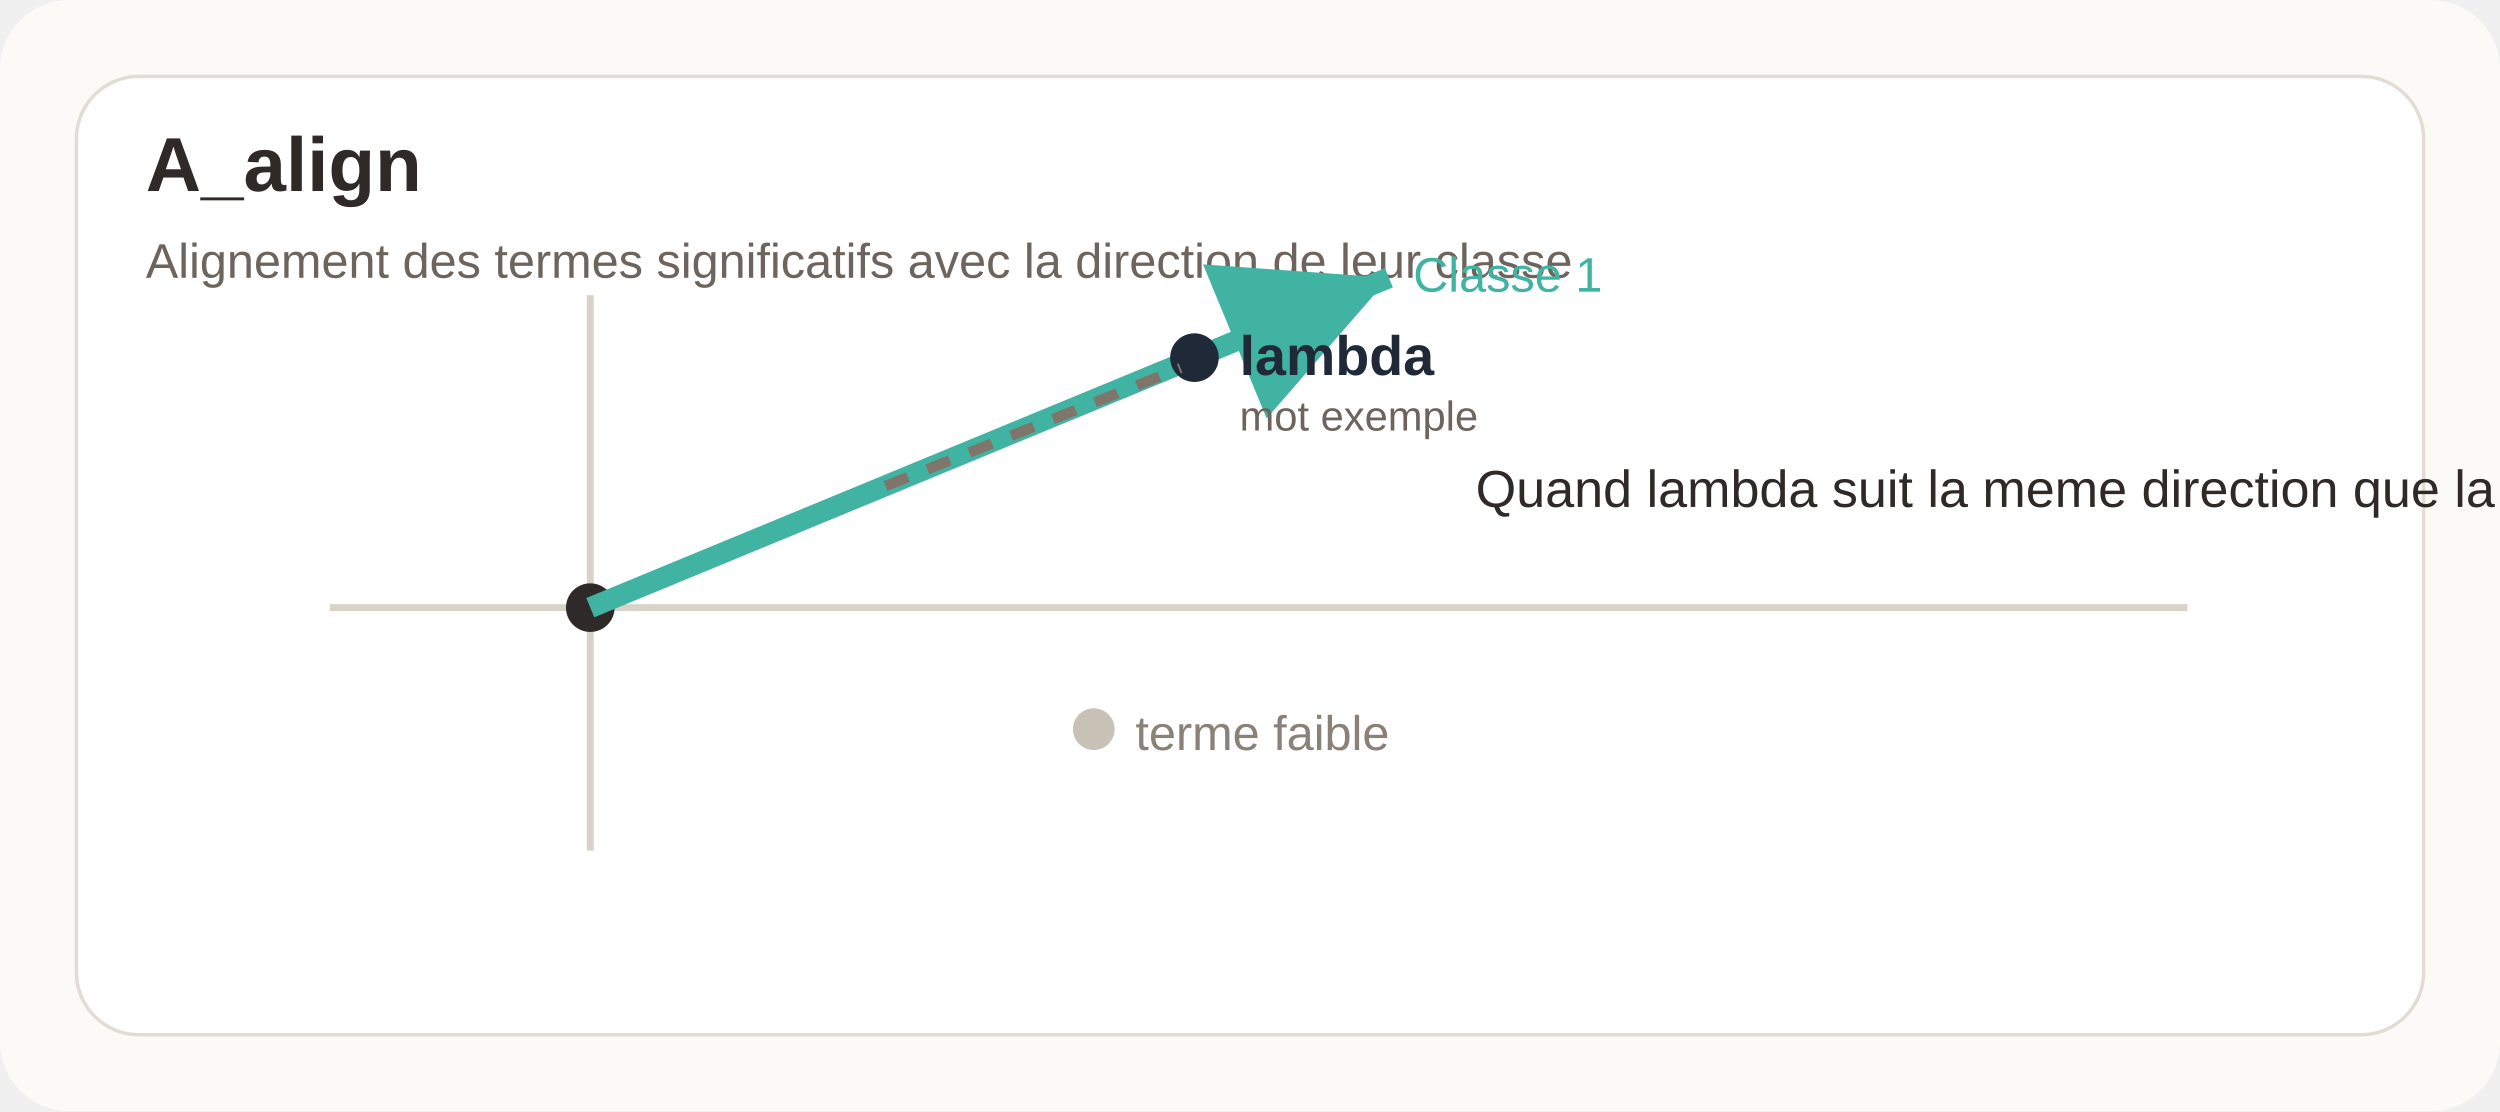
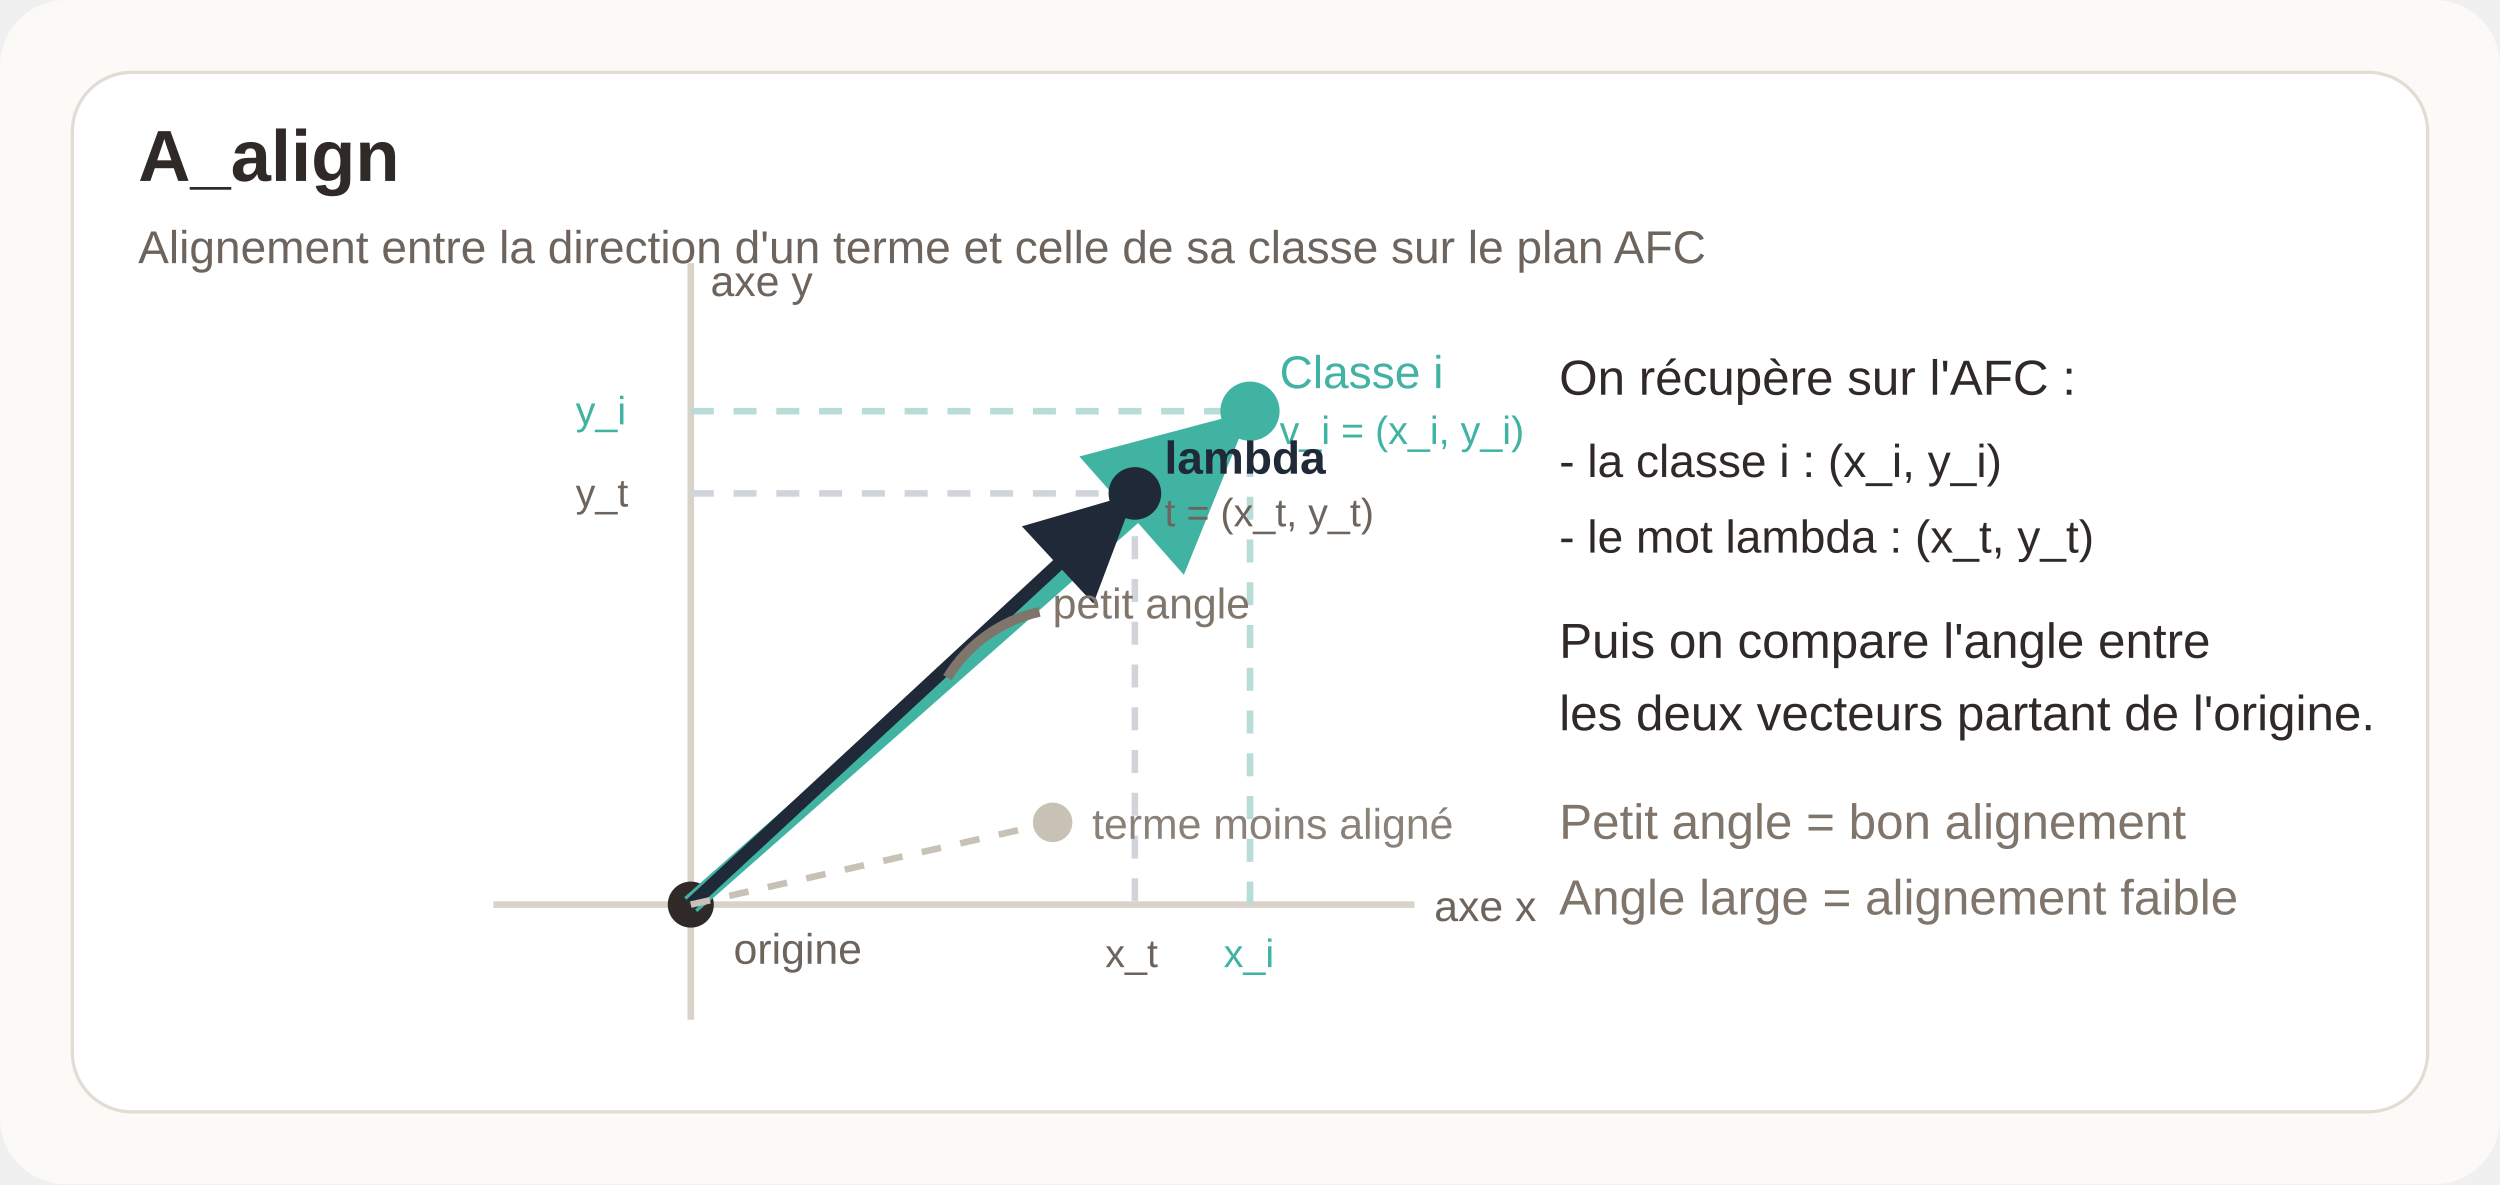
- <svg xmlns="http://www.w3.org/2000/svg" width="720" height="320" viewBox="0 0 720 320" role="img" aria-labelledby="title desc">
+ <svg xmlns="http://www.w3.org/2000/svg" width="760" height="360" viewBox="0 0 760 360" role="img" aria-labelledby="title desc">
  <defs>
-     <marker id="arrow-align" markerWidth="10" markerHeight="10" refX="8" refY="4" orient="auto">
+     <marker id="arrow-class" markerWidth="10" markerHeight="10" refX="8" refY="4" orient="auto">
      <path d="M0,0 L8,4 L0,8 Z" fill="#41b3a3" />
    </marker>
+     <marker id="arrow-term" markerWidth="10" markerHeight="10" refX="8" refY="4" orient="auto">
+       <path d="M0,0 L8,4 L0,8 Z" fill="#1f2937" />
+     </marker>
  </defs>
-   <rect width="720" height="320" rx="20" fill="#fbfaf7" />
-   <rect x="22" y="22" width="676" height="276" rx="18" fill="#ffffff" stroke="#e2ddd4" />
+   <rect width="760" height="360" rx="20" fill="#fbfaf7" />
+   <rect x="22" y="22" width="716" height="316" rx="18" fill="#ffffff" stroke="#e2ddd4" />
  <text x="42" y="55" font-family="Arial, sans-serif" font-size="22" font-weight="700" fill="#2f2a27">A_align</text>
-   <text x="42" y="80" font-family="Arial, sans-serif" font-size="14" fill="#6d655d">Alignement des termes significatifs avec la direction de leur classe</text>
-   <line x1="170" y1="245" x2="170" y2="85" stroke="#d8d2c8" stroke-width="2" />
-   <line x1="95" y1="175" x2="630" y2="175" stroke="#d8d2c8" stroke-width="2" />
-   <circle cx="170" cy="175" r="7" fill="#2f2a27" />
-   <line x1="170" y1="175" x2="400" y2="80" stroke="#41b3a3" stroke-width="6" marker-end="url(#arrow-align)" />
-   <text x="407" y="84" font-family="Arial, sans-serif" font-size="14" fill="#41b3a3">Classe 1</text>
-   <circle cx="344" cy="103" r="7" fill="#1f2937" />
-   <text x="357" y="108" font-family="Arial, sans-serif" font-size="16" font-weight="700" fill="#1f2937">lambda</text>
-   <text x="357" y="124" font-family="Arial, sans-serif" font-size="12" fill="#6d655d">mot exemple</text>
-   <circle cx="315" cy="210" r="6" fill="#c7c1b6" />
-   <text x="327" y="216" font-family="Arial, sans-serif" font-size="14" fill="#8a8178">terme faible</text>
-   <path d="M255 140 L340 106" fill="none" stroke="#7f756b" stroke-width="3" stroke-dasharray="7 6" />
-   <text x="425" y="146" font-family="Arial, sans-serif" font-size="15" fill="#2f2a27">Quand lambda suit la meme direction que la classe, A_align monte.</text>
+   <text x="42" y="80" font-family="Arial, sans-serif" font-size="14" fill="#6d655d">Alignement entre la direction d'un terme et celle de sa classe sur le plan AFC</text>
+   <line x1="150" y1="275" x2="430" y2="275" stroke="#d8d2c8" stroke-width="2" />
+   <line x1="210" y1="310" x2="210" y2="80" stroke="#d8d2c8" stroke-width="2" />
+   <text x="436" y="280" font-family="Arial, sans-serif" font-size="13" fill="#6d655d">axe x</text>
+   <text x="216" y="90" font-family="Arial, sans-serif" font-size="13" fill="#6d655d">axe y</text>
+   <circle cx="210" cy="275" r="7" fill="#2f2a27" />
+   <text x="223" y="293" font-family="Arial, sans-serif" font-size="13" fill="#6d655d">origine</text>
+   <line x1="210" y1="275" x2="380" y2="125" stroke="#41b3a3" stroke-width="6" marker-end="url(#arrow-class)" />
+   <line x1="210" y1="275" x2="345" y2="150" stroke="#1f2937" stroke-width="4" marker-end="url(#arrow-term)" />
+   <line x1="380" y1="125" x2="380" y2="275" stroke="#b8dcd6" stroke-width="2" stroke-dasharray="7 6" />
+   <line x1="210" y1="125" x2="380" y2="125" stroke="#b8dcd6" stroke-width="2" stroke-dasharray="7 6" />
+   <line x1="345" y1="150" x2="345" y2="275" stroke="#d1d5db" stroke-width="2" stroke-dasharray="7 6" />
+   <line x1="210" y1="150" x2="345" y2="150" stroke="#d1d5db" stroke-width="2" stroke-dasharray="7 6" />
+   <circle cx="380" cy="125" r="9" fill="#41b3a3" />
+   <circle cx="345" cy="150" r="8" fill="#1f2937" />
+   <text x="389" y="118" font-family="Arial, sans-serif" font-size="14" fill="#41b3a3">Classe i</text>
+   <text x="389" y="135" font-family="Arial, sans-serif" font-size="12" fill="#41b3a3">v_i = (x_i, y_i)</text>
+   <text x="354" y="144" font-family="Arial, sans-serif" font-size="14" font-weight="700" fill="#1f2937">lambda</text>
+   <text x="354" y="160" font-family="Arial, sans-serif" font-size="12" fill="#6d655d">t = (x_t, y_t)</text>
+   <text x="336" y="294" font-family="Arial, sans-serif" font-size="12" fill="#6d655d">x_t</text>
+   <text x="175" y="154" font-family="Arial, sans-serif" font-size="12" fill="#6d655d">y_t</text>
+   <text x="372" y="294" font-family="Arial, sans-serif" font-size="12" fill="#41b3a3">x_i</text>
+   <text x="175" y="129" font-family="Arial, sans-serif" font-size="12" fill="#41b3a3">y_i</text>
+   <path d="M288 206 A44 44 0 0 1 316 186" fill="none" stroke="#7f756b" stroke-width="3" />
+   <text x="320" y="188" font-family="Arial, sans-serif" font-size="13" fill="#7f756b">petit angle</text>
+   <circle cx="320" cy="250" r="6" fill="#c7c1b6" />
+   <text x="332" y="255" font-family="Arial, sans-serif" font-size="13" fill="#8a8178">terme moins aligné</text>
+   <line x1="210" y1="275" x2="320" y2="250" stroke="#c7c1b6" stroke-width="2" stroke-dasharray="6 6" />
+   <text x="474" y="120" font-family="Arial, sans-serif" font-size="15" fill="#2f2a27">On récupère sur l'AFC :</text>
+   <text x="474" y="145" font-family="Arial, sans-serif" font-size="14" fill="#2f2a27">- la classe i : (x_i, y_i)</text>
+   <text x="474" y="168" font-family="Arial, sans-serif" font-size="14" fill="#2f2a27">- le mot lambda : (x_t, y_t)</text>
+   <text x="474" y="200" font-family="Arial, sans-serif" font-size="15" fill="#2f2a27">Puis on compare l'angle entre</text>
+   <text x="474" y="222" font-family="Arial, sans-serif" font-size="15" fill="#2f2a27">les deux vecteurs partant de l'origine.</text>
+   <text x="474" y="255" font-family="Arial, sans-serif" font-size="15" fill="#7f756b">Petit angle = bon alignement</text>
+   <text x="474" y="278" font-family="Arial, sans-serif" font-size="15" fill="#7f756b">Angle large = alignement faible</text>
</svg>
